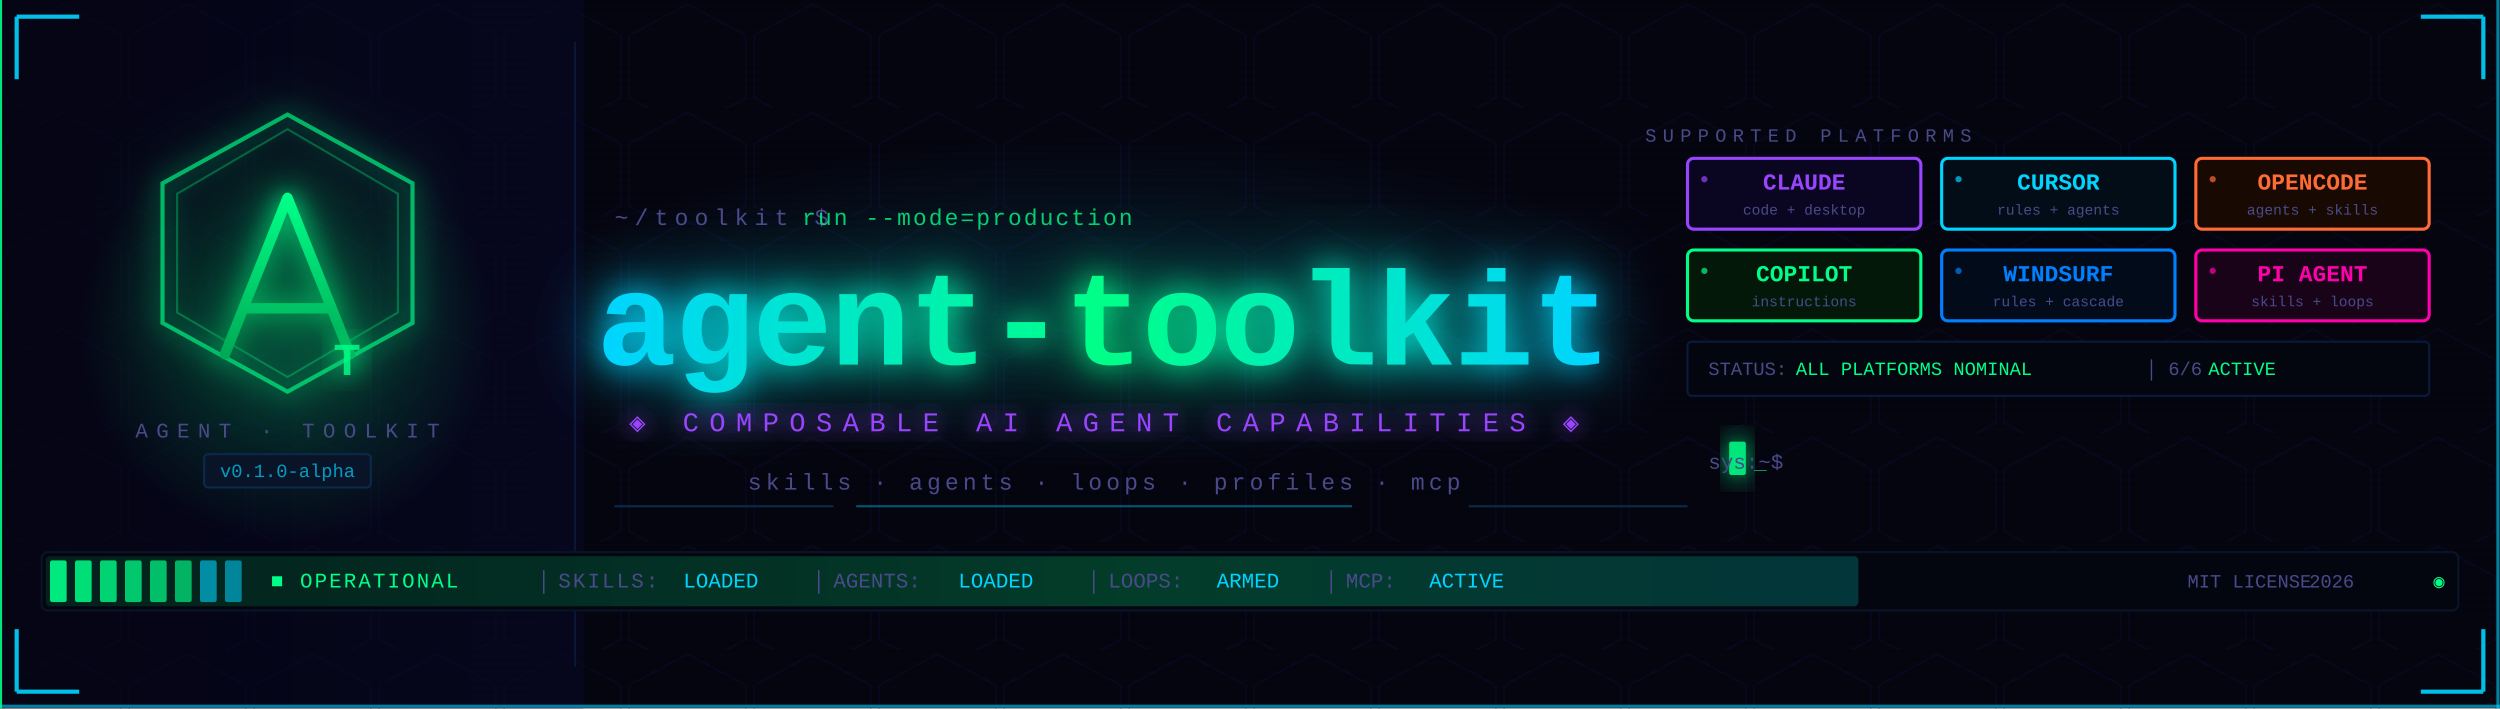
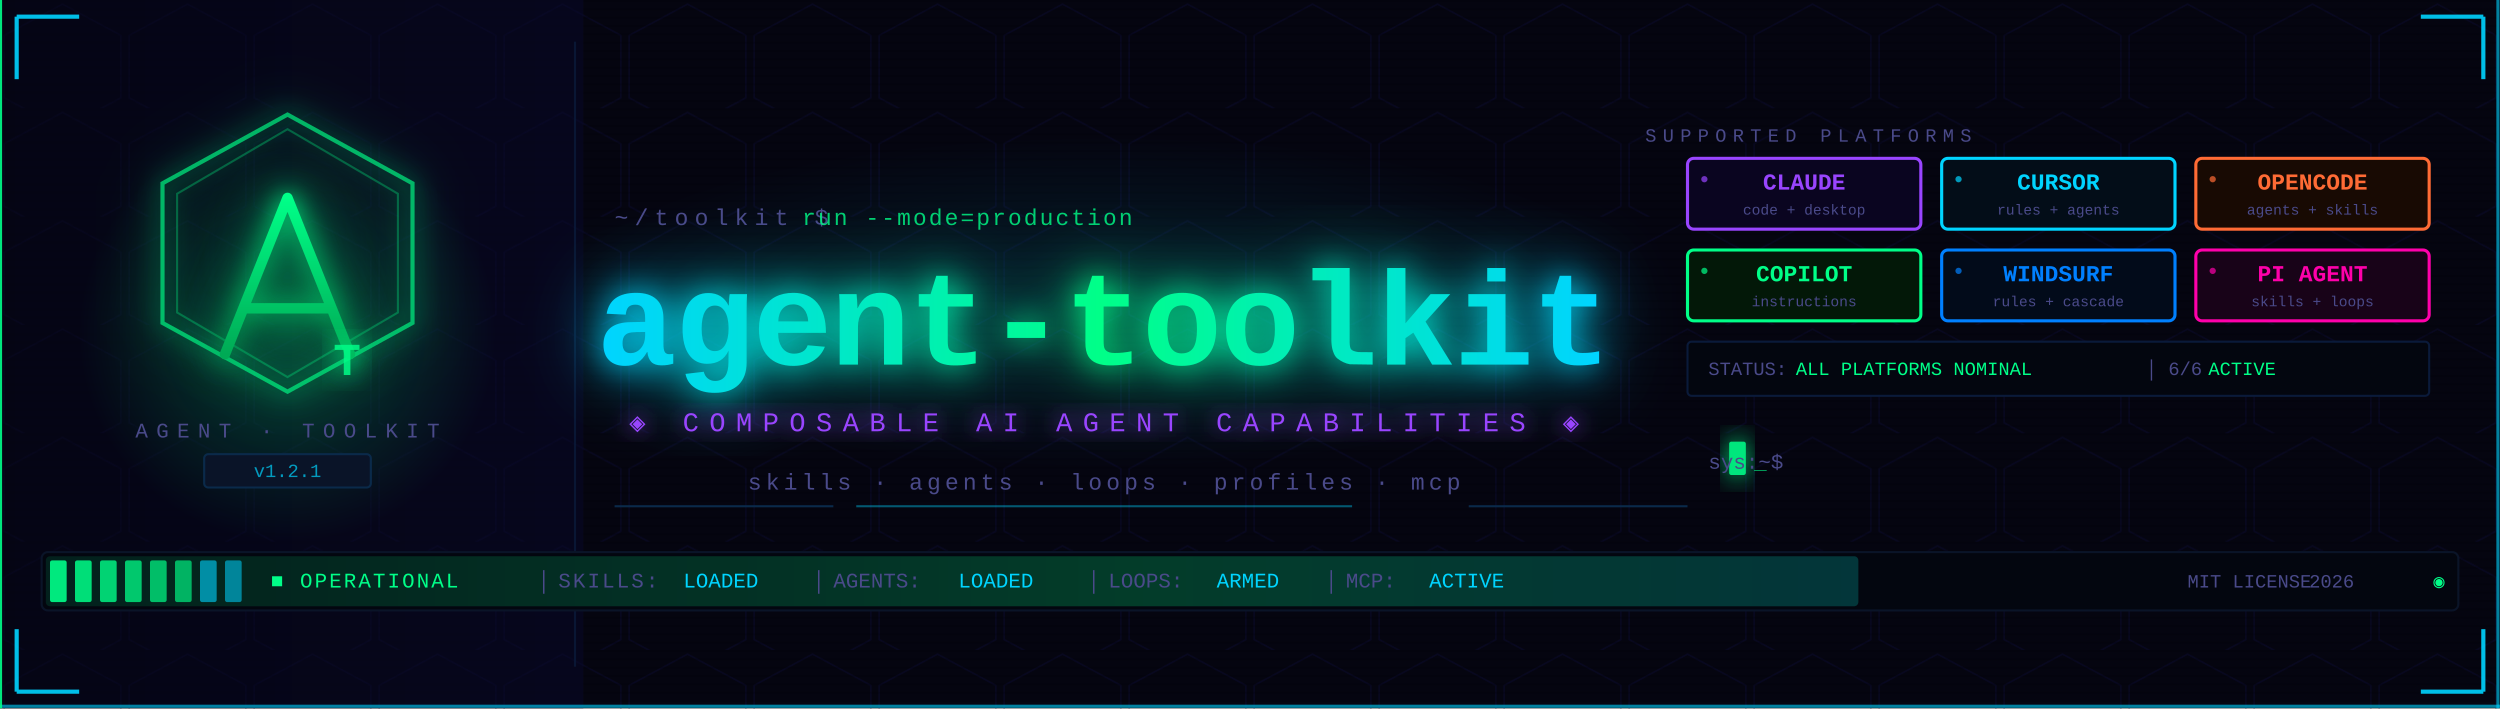
<svg xmlns="http://www.w3.org/2000/svg" width="1200" height="340" viewBox="0 0 1200 340">
  <defs>
    <pattern id="hexgrid" x="0" y="0" width="60" height="52" patternUnits="userSpaceOnUse">
      <polygon points="30,2 58,17 58,47 30,62 2,47 2,17" fill="none" stroke="#0a0a2a" stroke-width="0.8" opacity="0.6" />
    </pattern>
    <pattern id="scanlines" x="0" y="0" width="1" height="4" patternUnits="userSpaceOnUse">
      <rect width="1" height="1" fill="#000008" opacity="0.18" />
    </pattern>
    <filter id="glow-green" x="-50%" y="-50%" width="200%" height="200%">
      <feGaussianBlur stdDeviation="6" result="blur1" />
      <feGaussianBlur stdDeviation="12" result="blur2" />
      <feMerge>
        <feMergeNode in="blur2" />
        <feMergeNode in="blur1" />
        <feMergeNode in="SourceGraphic" />
      </feMerge>
    </filter>
    <filter id="glow-cyan" x="-50%" y="-50%" width="200%" height="200%">
      <feGaussianBlur stdDeviation="8" result="blur1" />
      <feGaussianBlur stdDeviation="16" result="blur2" />
      <feMerge>
        <feMergeNode in="blur2" />
        <feMergeNode in="blur1" />
        <feMergeNode in="SourceGraphic" />
      </feMerge>
    </filter>
    <filter id="glow-purple" x="-50%" y="-50%" width="200%" height="200%">
      <feGaussianBlur stdDeviation="5" result="blur1" />
      <feMerge>
        <feMergeNode in="blur1" />
        <feMergeNode in="SourceGraphic" />
      </feMerge>
    </filter>
    <filter id="ambient-glow" x="-30%" y="-30%" width="160%" height="160%">
      <feGaussianBlur stdDeviation="20" result="blur" />
      <feMerge>
        <feMergeNode in="blur" />
        <feMergeNode in="SourceGraphic" />
      </feMerge>
    </filter>
    <linearGradient id="title-gradient" x1="0%" y1="0%" x2="100%" y2="0%">
      <stop offset="0%" stop-color="#00d4ff" />
      <stop offset="50%" stop-color="#00ff88" />
      <stop offset="100%" stop-color="#00d4ff" />
    </linearGradient>
    <linearGradient id="progress-gradient" x1="0%" y1="0%" x2="100%" y2="0%">
      <stop offset="0%" stop-color="#00ff88" stop-opacity="0.2" />
      <stop offset="60%" stop-color="#00ff88" />
      <stop offset="100%" stop-color="#00d4ff" />
    </linearGradient>
    <linearGradient id="at-gradient" x1="0%" y1="0%" x2="0%" y2="100%">
      <stop offset="0%" stop-color="#00ff88" />
      <stop offset="100%" stop-color="#00aa55" />
    </linearGradient>
    <radialGradient id="at-glow" cx="50%" cy="50%" r="50%">
      <stop offset="0%" stop-color="#00ff88" stop-opacity="0.25" />
      <stop offset="100%" stop-color="#00ff88" stop-opacity="0" />
    </radialGradient>
    <radialGradient id="title-glow-bg" cx="50%" cy="50%" r="50%">
      <stop offset="0%" stop-color="#00d4ff" stop-opacity="0.12" />
      <stop offset="100%" stop-color="#00d4ff" stop-opacity="0" />
    </radialGradient>
    <linearGradient id="left-panel-grad" x1="0%" y1="0%" x2="100%" y2="0%">
      <stop offset="0%" stop-color="#050518" />
      <stop offset="100%" stop-color="#08082a" />
    </linearGradient>
  </defs>
  <rect width="1200" height="340" fill="#050510" />
  <rect width="1200" height="340" fill="url(#hexgrid)" />
  <rect width="1200" height="340" fill="url(#scanlines)" />
  <rect x="0" y="0" width="280" height="340" fill="url(#left-panel-grad)" opacity="0.5" />
  <line x1="0" y1="0" x2="1200" y2="0" stroke="#00ff88" stroke-width="2" opacity="0.8" filter="url(#glow-green)" />
  <line x1="0" y1="339" x2="1200" y2="339" stroke="#00d4ff" stroke-width="1.5" opacity="0.6" />
  <line x1="0" y1="0" x2="0" y2="340" stroke="#00ff88" stroke-width="2" opacity="0.9" />
  <line x1="1199" y1="0" x2="1199" y2="340" stroke="#00d4ff" stroke-width="1.5" opacity="0.6" />
  <line x1="276" y1="20" x2="276" y2="320" stroke="#0a1a3a" stroke-width="1" opacity="0.8" />
  <path d="M 8,8 L 8,38 M 8,8 L 38,8" stroke="#00d4ff" stroke-width="2" fill="none" opacity="0.9" />
  <path d="M 1192,8 L 1192,38 M 1192,8 L 1162,8" stroke="#00d4ff" stroke-width="2" fill="none" opacity="0.9" />
  <path d="M 8,332 L 8,302 M 8,332 L 38,332" stroke="#00d4ff" stroke-width="2" fill="none" opacity="0.9" />
  <path d="M 1192,332 L 1192,302 M 1192,332 L 1162,332" stroke="#00d4ff" stroke-width="2" fill="none" opacity="0.9" />
  <ellipse cx="138" cy="160" rx="100" ry="100" fill="url(#at-glow)" />
  <polygon points="138,55 198,88 198,155 138,188 78,155 78,88" fill="none" stroke="#00ff88" stroke-width="2" opacity="0.7" filter="url(#glow-green)" />
  <polygon points="138,62 191,93 191,150 138,181 85,150 85,93" fill="none" stroke="#00ff88" stroke-width="1" opacity="0.3" />
  <path d="M 108,170 L 138,95 L 168,170 M 118,148 L 158,148" stroke="url(#at-gradient)" stroke-width="5" stroke-linecap="round" stroke-linejoin="round" fill="none" filter="url(#glow-green)" />
  <text x="160" y="180" font-family="'Courier New', monospace" font-size="22" font-weight="bold" fill="#00ff88" opacity="0.85" filter="url(#glow-green)">T</text>
  <text x="138" y="210" font-family="'Courier New', monospace" font-size="10" fill="#4a4a8a" text-anchor="middle" letter-spacing="4">AGENT · TOOLKIT</text>
  <rect x="98" y="218" width="80" height="16" rx="2" fill="#0a1428" stroke="#0a2a4a" stroke-width="1" />
-   <text x="138" y="229" font-family="'Courier New', monospace" font-size="9" fill="#00d4ff" text-anchor="middle" opacity="0.7">v0.1.0-alpha</text>
+   <text x="138" y="229" font-family="'Courier New', monospace" font-size="9" fill="#00d4ff" text-anchor="middle" opacity="0.7">v1.2.1</text>
  <ellipse cx="530" cy="145" rx="265" ry="80" fill="url(#title-glow-bg)" />
  <text x="295" y="108" font-family="'Courier New', monospace" font-size="11" fill="#4a4a8a" letter-spacing="3">~/toolkit $</text>
  <text x="385" y="108" font-family="'Courier New', monospace" font-size="11" fill="#00ff88" opacity="0.8" letter-spacing="1">run --mode=production</text>
  <text x="530" y="175" font-family="'Courier New', monospace" font-size="64" font-weight="bold" fill="url(#title-gradient)" text-anchor="middle" letter-spacing="-1" filter="url(#glow-cyan)">agent-toolkit</text>
  <text x="530" y="207" font-family="'Courier New', monospace" font-size="13" fill="#9945ff" text-anchor="middle" letter-spacing="5" filter="url(#glow-purple)">◈  COMPOSABLE AI AGENT CAPABILITIES  ◈</text>
  <text x="530" y="235" font-family="'Courier New', monospace" font-size="11" fill="#4a4a8a" text-anchor="middle" letter-spacing="2">skills · agents · loops · profiles · mcp</text>
  <line x1="295" y1="243" x2="400" y2="243" stroke="#0a2a4a" stroke-width="1" />
  <line x1="411" y1="243" x2="649" y2="243" stroke="#00d4ff" stroke-width="1" opacity="0.4" />
  <line x1="705" y1="243" x2="810" y2="243" stroke="#0a2a4a" stroke-width="1" />
  <text x="868" y="68" font-family="'Courier New', monospace" font-size="9" fill="#4a4a8a" text-anchor="middle" letter-spacing="3">SUPPORTED PLATFORMS</text>
  <rect x="810" y="76" width="112" height="34" rx="3" fill="#0a0520" stroke="#9945ff" stroke-width="1.5" />
  <text x="816" y="88" font-family="'Courier New', monospace" font-size="7" fill="#9945ff" opacity="0.7">●</text>
  <text x="866" y="91" font-family="'Courier New', monospace" font-size="11" font-weight="bold" fill="#9945ff" text-anchor="middle">CLAUDE</text>
  <text x="866" y="103" font-family="'Courier New', monospace" font-size="7" fill="#4a4a8a" text-anchor="middle">code + desktop</text>
  <rect x="932" y="76" width="112" height="34" rx="3" fill="#030d18" stroke="#00d4ff" stroke-width="1.5" />
  <text x="938" y="88" font-family="'Courier New', monospace" font-size="7" fill="#00d4ff" opacity="0.7">●</text>
  <text x="988" y="91" font-family="'Courier New', monospace" font-size="11" font-weight="bold" fill="#00d4ff" text-anchor="middle">CURSOR</text>
  <text x="988" y="103" font-family="'Courier New', monospace" font-size="7" fill="#4a4a8a" text-anchor="middle">rules + agents</text>
  <rect x="1054" y="76" width="112" height="34" rx="3" fill="#180a03" stroke="#ff6b35" stroke-width="1.5" />
  <text x="1060" y="88" font-family="'Courier New', monospace" font-size="7" fill="#ff6b35" opacity="0.7">●</text>
  <text x="1110" y="91" font-family="'Courier New', monospace" font-size="11" font-weight="bold" fill="#ff6b35" text-anchor="middle">OPENCODE</text>
  <text x="1110" y="103" font-family="'Courier New', monospace" font-size="7" fill="#4a4a8a" text-anchor="middle">agents + skills</text>
  <rect x="810" y="120" width="112" height="34" rx="3" fill="#031808" stroke="#00ff88" stroke-width="1.5" />
  <text x="816" y="132" font-family="'Courier New', monospace" font-size="7" fill="#00ff88" opacity="0.7">●</text>
  <text x="866" y="135" font-family="'Courier New', monospace" font-size="11" font-weight="bold" fill="#00ff88" text-anchor="middle">COPILOT</text>
  <text x="866" y="147" font-family="'Courier New', monospace" font-size="7" fill="#4a4a8a" text-anchor="middle">instructions</text>
  <rect x="932" y="120" width="112" height="34" rx="3" fill="#020b1a" stroke="#0080ff" stroke-width="1.5" />
  <text x="938" y="132" font-family="'Courier New', monospace" font-size="7" fill="#0080ff" opacity="0.7">●</text>
  <text x="988" y="135" font-family="'Courier New', monospace" font-size="11" font-weight="bold" fill="#0080ff" text-anchor="middle">WINDSURF</text>
  <text x="988" y="147" font-family="'Courier New', monospace" font-size="7" fill="#4a4a8a" text-anchor="middle">rules + cascade</text>
  <rect x="1054" y="120" width="112" height="34" rx="3" fill="#180318" stroke="#ff00aa" stroke-width="1.5" />
  <text x="1060" y="132" font-family="'Courier New', monospace" font-size="7" fill="#ff00aa" opacity="0.7">●</text>
  <text x="1110" y="135" font-family="'Courier New', monospace" font-size="11" font-weight="bold" fill="#ff00aa" text-anchor="middle">PI AGENT</text>
  <text x="1110" y="147" font-family="'Courier New', monospace" font-size="7" fill="#4a4a8a" text-anchor="middle">skills + loops</text>
  <rect x="810" y="164" width="356" height="26" rx="2" fill="#03060f" stroke="#0a1a3a" stroke-width="1" />
  <text x="820" y="180" font-family="'Courier New', monospace" font-size="9" fill="#4a4a8a">STATUS:</text>
  <text x="862" y="180" font-family="'Courier New', monospace" font-size="9" fill="#00ff88">ALL PLATFORMS NOMINAL</text>
  <text x="1030" y="180" font-family="'Courier New', monospace" font-size="9" fill="#4a4a8a">│ 6/6</text>
  <text x="1060" y="180" font-family="'Courier New', monospace" font-size="9" fill="#00ff88">ACTIVE</text>
  <rect x="20" y="265" width="1160" height="28" rx="3" fill="#03060f" stroke="#0a1428" stroke-width="1" />
  <rect x="22" y="267" width="870" height="24" rx="2" fill="url(#progress-gradient)" opacity="0.15" />
  <rect x="22" y="267" width="870" height="24" rx="2" fill="#00ff88" opacity="0.08" />
  <rect x="24" y="269" width="8" height="20" rx="1" fill="#00ff88" opacity="0.9" />
  <rect x="36" y="269" width="8" height="20" rx="1" fill="#00ff88" opacity="0.85" />
  <rect x="48" y="269" width="8" height="20" rx="1" fill="#00ff88" opacity="0.8" />
  <rect x="60" y="269" width="8" height="20" rx="1" fill="#00ff88" opacity="0.75" />
  <rect x="72" y="269" width="8" height="20" rx="1" fill="#00ff88" opacity="0.7" />
  <rect x="84" y="269" width="8" height="20" rx="1" fill="#00ff88" opacity="0.65" />
  <rect x="96" y="269" width="8" height="20" rx="1" fill="#00d4ff" opacity="0.6" />
  <rect x="108" y="269" width="8" height="20" rx="1" fill="#00d4ff" opacity="0.55" />
  <text x="130" y="282" font-family="'Courier New', monospace" font-size="10" fill="#00ff88" letter-spacing="1">■ OPERATIONAL</text>
  <text x="258" y="282" font-family="'Courier New', monospace" font-size="10" fill="#4a4a8a">│</text>
  <text x="268" y="282" font-family="'Courier New', monospace" font-size="10" fill="#4a4a8a" letter-spacing="1">SKILLS: </text>
  <text x="328" y="282" font-family="'Courier New', monospace" font-size="10" fill="#00d4ff">LOADED</text>
  <text x="390" y="282" font-family="'Courier New', monospace" font-size="10" fill="#4a4a8a">│</text>
  <text x="400" y="282" font-family="'Courier New', monospace" font-size="10" fill="#4a4a8a">AGENTS: </text>
  <text x="460" y="282" font-family="'Courier New', monospace" font-size="10" fill="#00d4ff">LOADED</text>
  <text x="522" y="282" font-family="'Courier New', monospace" font-size="10" fill="#4a4a8a">│</text>
  <text x="532" y="282" font-family="'Courier New', monospace" font-size="10" fill="#4a4a8a">LOOPS: </text>
  <text x="584" y="282" font-family="'Courier New', monospace" font-size="10" fill="#00d4ff">ARMED</text>
  <text x="636" y="282" font-family="'Courier New', monospace" font-size="10" fill="#4a4a8a">│</text>
  <text x="646" y="282" font-family="'Courier New', monospace" font-size="10" fill="#4a4a8a">MCP: </text>
  <text x="686" y="282" font-family="'Courier New', monospace" font-size="10" fill="#00d4ff">ACTIVE</text>
  <text x="1050" y="282" font-family="'Courier New', monospace" font-size="9" fill="#4a4a8a">MIT LICENSE</text>
  <text x="1130" y="282" font-family="'Courier New', monospace" font-size="9" fill="#4a4a8a" text-anchor="end">2026</text>
  <text x="1168" y="282" font-family="'Courier New', monospace" font-size="9" fill="#00ff88">◉</text>
  <rect x="830" y="212" width="8" height="16" rx="1" fill="#00ff88" opacity="0.9" filter="url(#glow-green)">
    <animate attributeName="opacity" values="0.9;0;0.9" dur="1.2s" repeatCount="indefinite" />
  </rect>
  <text x="820" y="225" font-family="'Courier New', monospace" font-size="10" fill="#4a4a8a">sys:~$</text>
  <text x="842" y="225" font-family="'Courier New', monospace" font-size="10" fill="#00ff88" opacity="0.6">_</text>
  <polygon points="138,55 198,88 198,155 138,188 78,155 78,88" fill="none" stroke="#00ff88" stroke-width="3" opacity="0.0">
    <animate attributeName="opacity" values="0;0.4;0" dur="3s" repeatCount="indefinite" />
    <animate attributeName="stroke-width" values="3;8;3" dur="3s" repeatCount="indefinite" />
  </polygon>
</svg>
